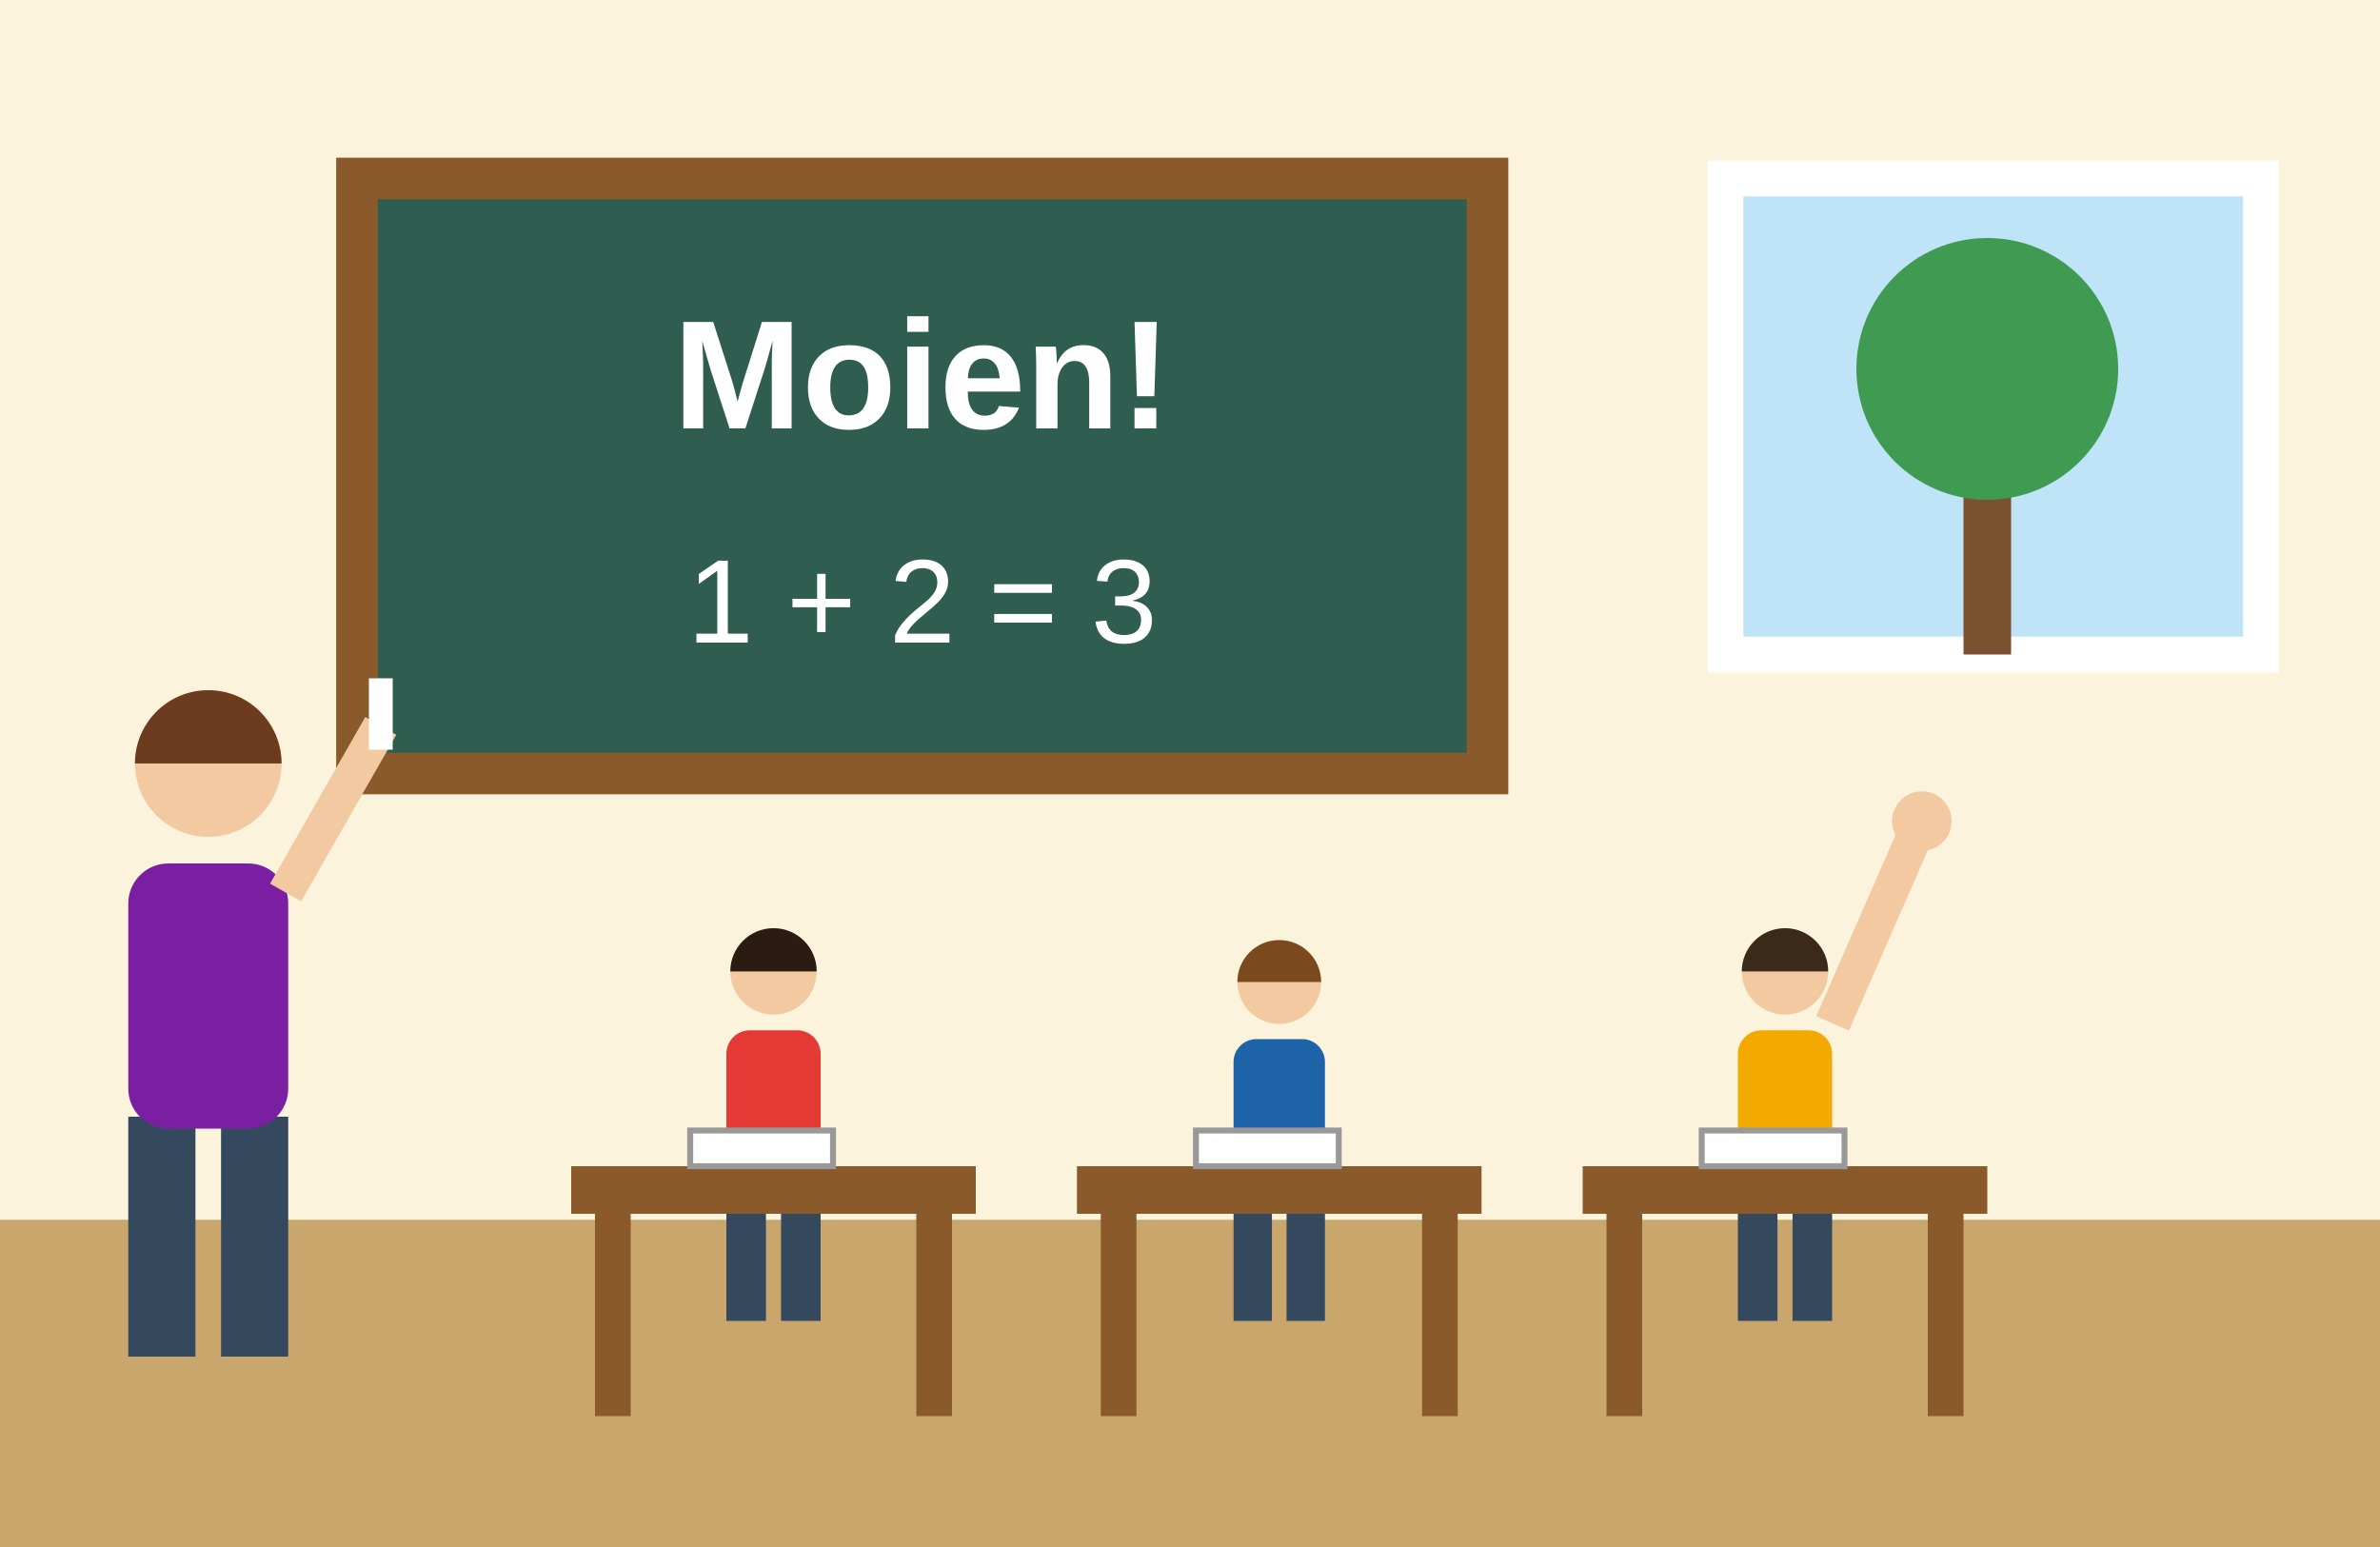
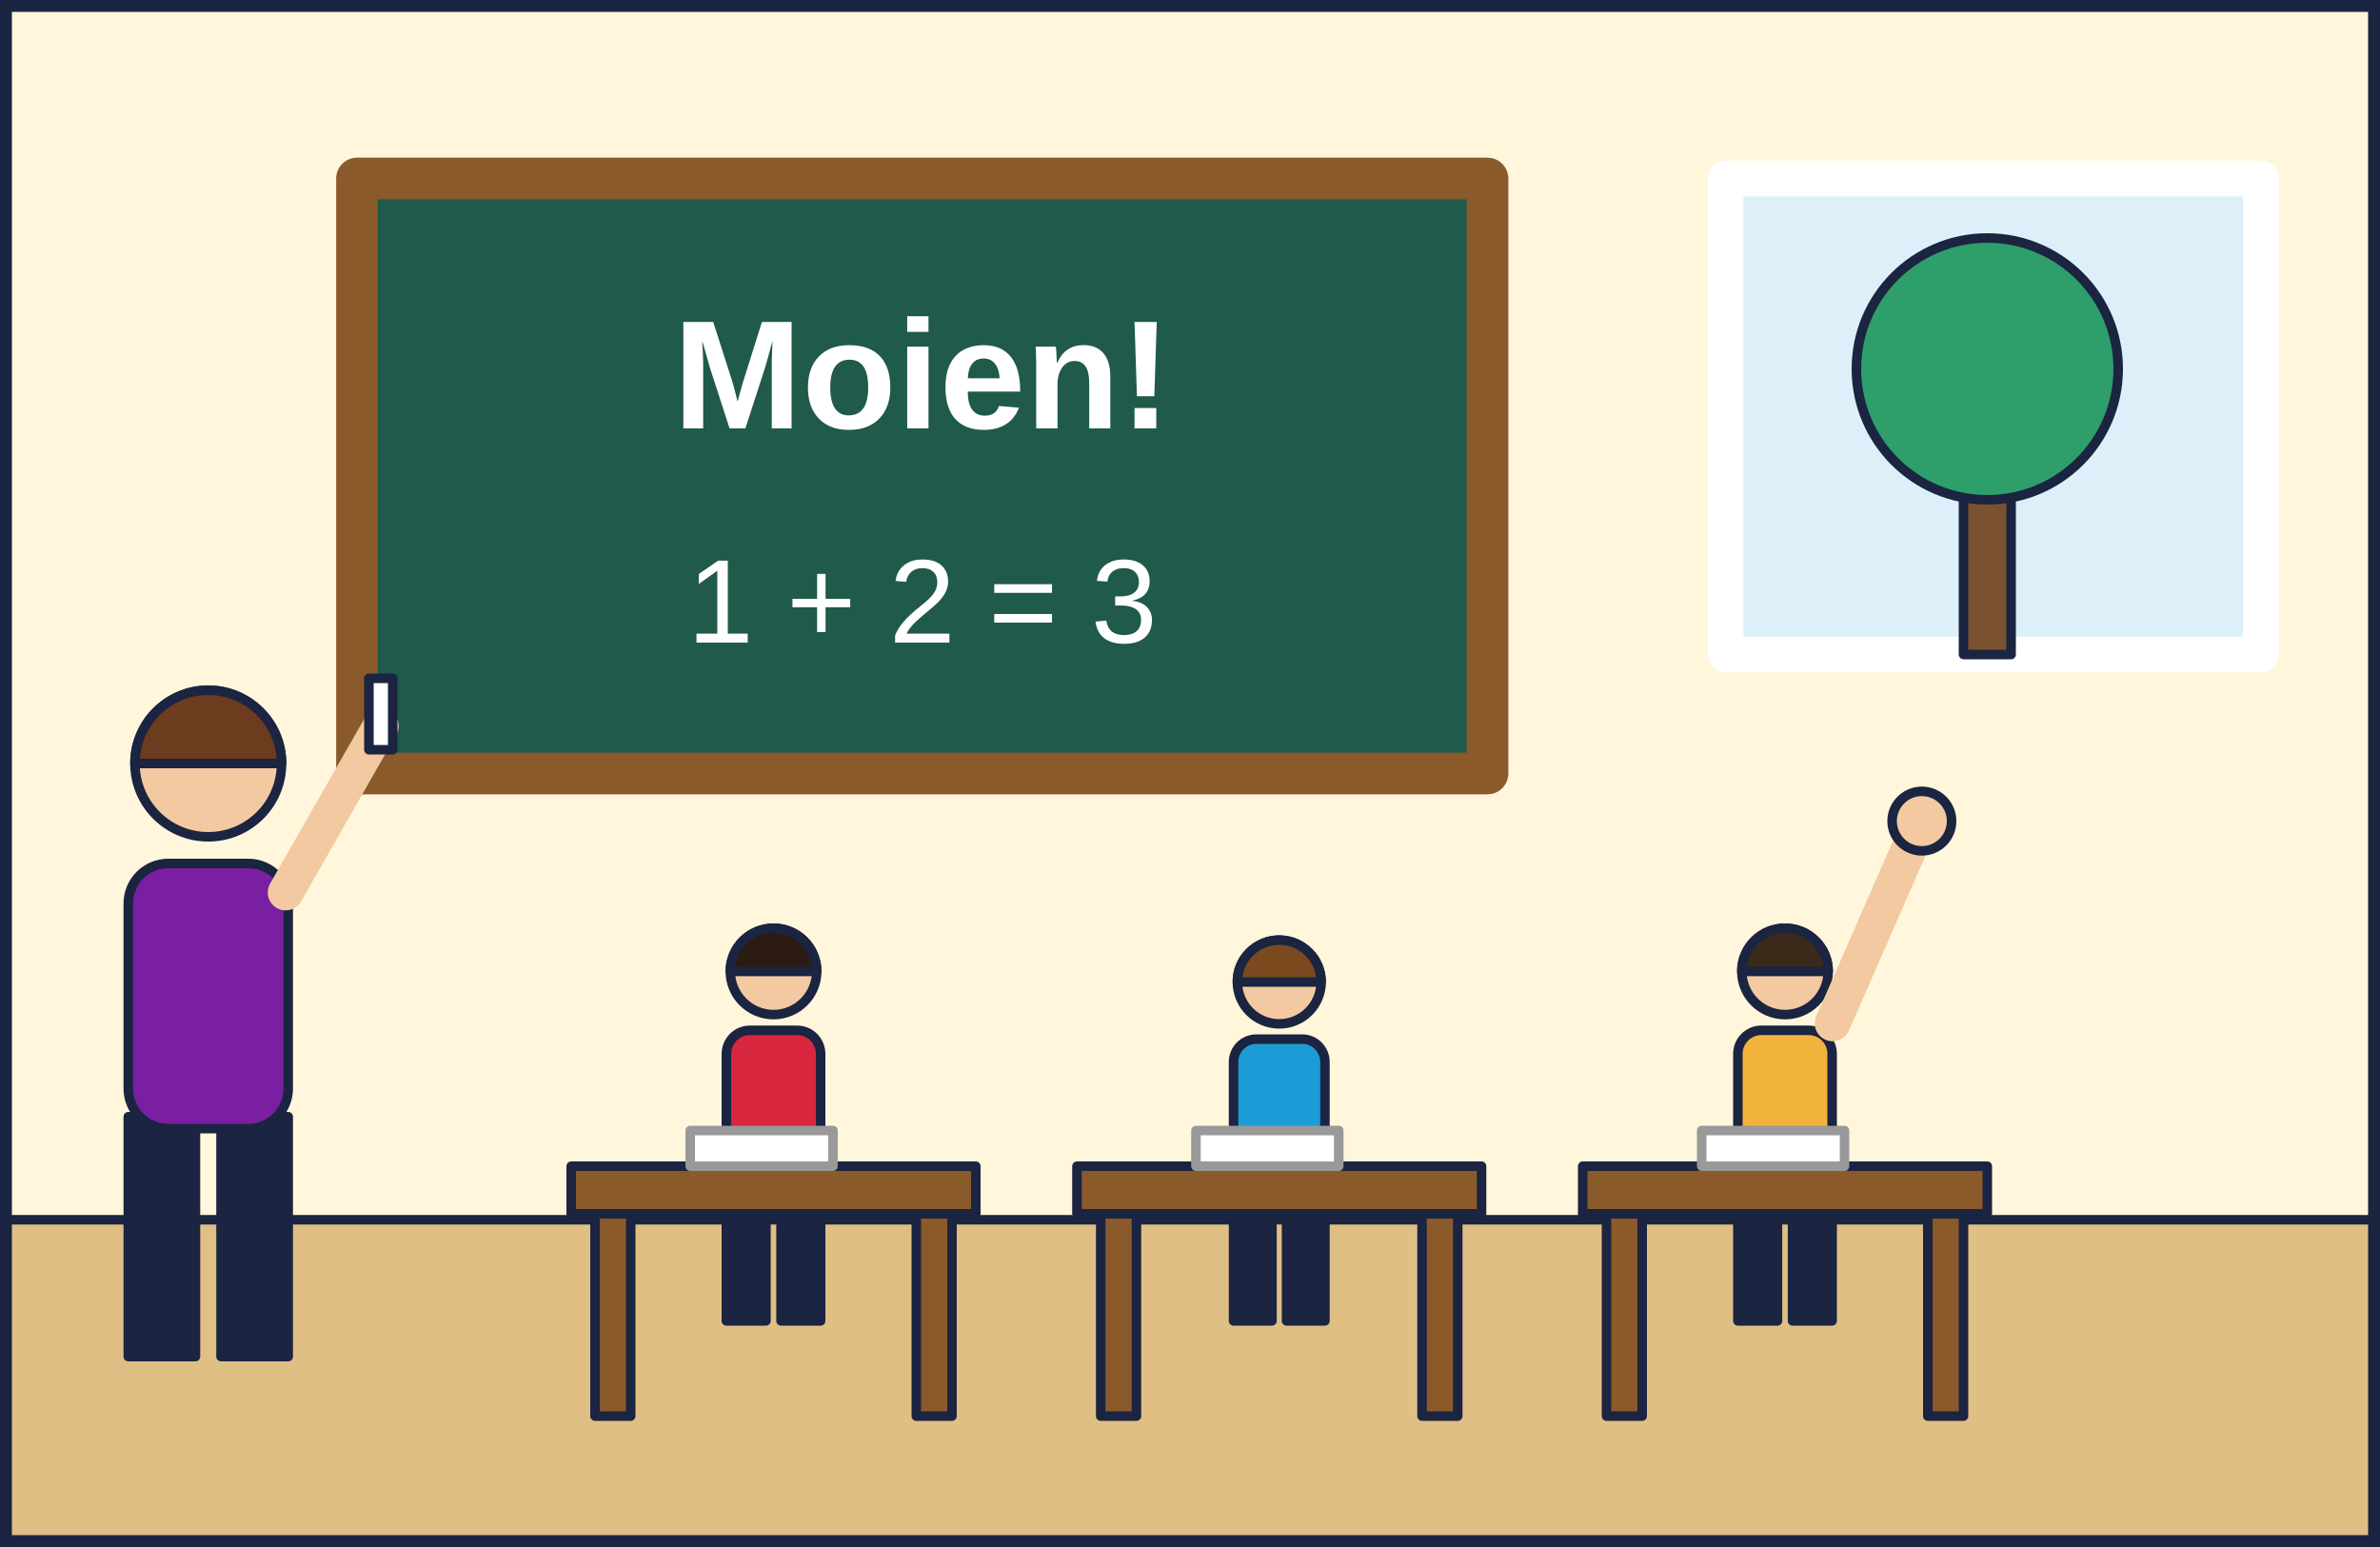
- <svg xmlns="http://www.w3.org/2000/svg" viewBox="0 0 400 260" role="img" aria-label="An der Schoul">
-   <rect width="400" height="260" fill="#fbf3dc" />
-   <rect y="205" width="400" height="55" fill="#c9a66b" />
-   <rect x="290" y="30" width="90" height="80" fill="#bfe3f7" stroke="#fff" stroke-width="6" />
-   <rect x="330" y="72" width="8" height="38" fill="#7a5230" />
-   <circle cx="334" cy="62" r="22" fill="#3f9b52" />
-   <rect x="60" y="30" width="190" height="100" fill="#2f5d50" stroke="#8a5a2b" stroke-width="7" />
-   <text x="155" y="72" font-family="Arial" font-size="26" font-weight="700" text-anchor="middle" fill="#fff">Moien!</text>
-   <text x="155" y="108" font-family="Arial" font-size="20" text-anchor="middle" fill="#fff">1 + 2 = 3</text>
-   <g>
-     <rect x="21.56" y="187.68" width="11.29" height="40.32" fill="#34495e" />
-     <rect x="37.15" y="187.68" width="11.29" height="40.32" fill="#34495e" />
-     <rect x="21.56" y="145.12" width="26.88" height="44.56" rx="6.72" fill="#7b1fa2" />
-     <circle cx="35" cy="128.32" r="12.32" fill="#f2c9a0" />
-     <path d="M22.68 128.32 a12.32 12.32 0 0 1 24.64 0 z" fill="#6d3b1e" />
+ <svg xmlns="http://www.w3.org/2000/svg" viewBox="0 0 400 260" role="img" aria-label="An der Schoul" data-style="luftpost">
+   <g stroke="#1B2440" stroke-width="1.6" stroke-linejoin="round" stroke-linecap="round">
+     <rect width="400" height="260" fill="#FFF6DC" />
+     <rect y="205" width="400" height="55" fill="#E0BF85" />
+     <rect x="290" y="30" width="90" height="80" fill="#DDF0F9" stroke="#fff" stroke-width="6" />
+     <rect x="330" y="72" width="8" height="38" fill="#7a5230" />
+     <circle cx="334" cy="62" r="22" fill="#2E9E6B" />
+     <rect x="60" y="30" width="190" height="100" fill="#1F5A4B" stroke="#8a5a2b" stroke-width="7" />
+     <text stroke="none" x="155" y="72" font-family="Arial" font-size="26" font-weight="700" text-anchor="middle" fill="#fff">Moien!</text>
+     <text stroke="none" x="155" y="108" font-family="Arial" font-size="20" text-anchor="middle" fill="#fff">1 + 2 = 3</text>
+     <g>
+       <rect x="21.56" y="187.68" width="11.29" height="40.32" fill="#1B2440" />
+       <rect x="37.15" y="187.68" width="11.29" height="40.32" fill="#1B2440" />
+       <rect x="21.56" y="145.12" width="26.88" height="44.56" rx="6.72" fill="#7b1fa2" />
+       <circle cx="35" cy="128.32" r="12.32" fill="#f2c9a0" />
+       <path d="M22.68 128.32 a12.32 12.32 0 0 1 24.64 0 z" fill="#6d3b1e" />
+     </g>
+     <line x1="48" y1="150" x2="64" y2="122" stroke="#f2c9a0" stroke-width="6" />
+     <rect x="62" y="114" width="4" height="12" fill="#fff" />
+     <g>
+       <rect x="122.08" y="198.24" width="6.653" height="23.76" fill="#1B2440" />
+       <rect x="131.267" y="198.24" width="6.653" height="23.76" fill="#1B2440" />
+       <rect x="122.08" y="173.16" width="15.84" height="27.08" rx="3.96" fill="#D7263D" />
+       <circle cx="130" cy="163.26" r="7.26" fill="#f2c9a0" />
+       <path d="M122.74 163.26 a7.26 7.26 0 0 1 14.52 0 z" fill="#2b1b12" />
+     </g>
+     <g>
+       <rect x="207.32" y="198.96" width="6.451" height="23.04" fill="#1B2440" />
+       <rect x="216.229" y="198.96" width="6.451" height="23.04" fill="#1B2440" />
+       <rect x="207.32" y="174.64" width="15.36" height="26.32" rx="3.84" fill="#1C9BD7" />
+       <circle cx="215" cy="165.04" r="7.04" fill="#f2c9a0" />
+       <path d="M207.96 165.04 a7.04 7.04 0 0 1 14.08 0 z" fill="#7a4a1e" />
+     </g>
+     <g>
+       <rect x="292.08" y="198.24" width="6.653" height="23.76" fill="#1B2440" />
+       <rect x="301.267" y="198.24" width="6.653" height="23.76" fill="#1B2440" />
+       <rect x="292.08" y="173.16" width="15.84" height="27.08" rx="3.96" fill="#F2B33D" />
+       <circle cx="300" cy="163.26" r="7.26" fill="#f2c9a0" />
+       <path d="M292.74 163.26 a7.26 7.26 0 0 1 14.52 0 z" fill="#3b2a1a" />
+     </g>
+     <line x1="308" y1="172" x2="322" y2="140" stroke="#f2c9a0" stroke-width="6" />
+     <circle cx="323" cy="138" r="5" fill="#f2c9a0" />
+     <rect x="96" y="196" width="68" height="8" fill="#8a5a2b" />
+     <rect x="100" y="204" width="6" height="34" fill="#8a5a2b" />
+     <rect x="154" y="204" width="6" height="34" fill="#8a5a2b" />
+     <rect x="116" y="190" width="24" height="6" fill="#fff" stroke="#999" />
+     <rect x="181" y="196" width="68" height="8" fill="#8a5a2b" />
+     <rect x="185" y="204" width="6" height="34" fill="#8a5a2b" />
+     <rect x="239" y="204" width="6" height="34" fill="#8a5a2b" />
+     <rect x="201" y="190" width="24" height="6" fill="#fff" stroke="#999" />
+     <rect x="266" y="196" width="68" height="8" fill="#8a5a2b" />
+     <rect x="270" y="204" width="6" height="34" fill="#8a5a2b" />
+     <rect x="324" y="204" width="6" height="34" fill="#8a5a2b" />
+     <rect x="286" y="190" width="24" height="6" fill="#fff" stroke="#999" />
  </g>
-   <line x1="48" y1="150" x2="64" y2="122" stroke="#f2c9a0" stroke-width="6" />
-   <rect x="62" y="114" width="4" height="12" fill="#fff" />
-   <g>
-     <rect x="122.08" y="198.24" width="6.653" height="23.76" fill="#34495e" />
-     <rect x="131.267" y="198.24" width="6.653" height="23.76" fill="#34495e" />
-     <rect x="122.08" y="173.16" width="15.84" height="27.08" rx="3.96" fill="#e53935" />
-     <circle cx="130" cy="163.26" r="7.26" fill="#f2c9a0" />
-     <path d="M122.74 163.26 a7.26 7.26 0 0 1 14.52 0 z" fill="#2b1b12" />
-   </g>
-   <g>
-     <rect x="207.32" y="198.96" width="6.451" height="23.04" fill="#34495e" />
-     <rect x="216.229" y="198.96" width="6.451" height="23.04" fill="#34495e" />
-     <rect x="207.32" y="174.64" width="15.36" height="26.32" rx="3.84" fill="#1e63a8" />
-     <circle cx="215" cy="165.04" r="7.04" fill="#f2c9a0" />
-     <path d="M207.96 165.04 a7.04 7.04 0 0 1 14.08 0 z" fill="#7a4a1e" />
-   </g>
-   <g>
-     <rect x="292.08" y="198.24" width="6.653" height="23.76" fill="#34495e" />
-     <rect x="301.267" y="198.24" width="6.653" height="23.76" fill="#34495e" />
-     <rect x="292.08" y="173.16" width="15.84" height="27.08" rx="3.96" fill="#f2a900" />
-     <circle cx="300" cy="163.26" r="7.26" fill="#f2c9a0" />
-     <path d="M292.74 163.26 a7.26 7.26 0 0 1 14.52 0 z" fill="#3b2a1a" />
-   </g>
-   <line x1="308" y1="172" x2="322" y2="140" stroke="#f2c9a0" stroke-width="6" />
-   <circle cx="323" cy="138" r="5" fill="#f2c9a0" />
-   <rect x="96" y="196" width="68" height="8" fill="#8a5a2b" />
-   <rect x="100" y="204" width="6" height="34" fill="#8a5a2b" />
-   <rect x="154" y="204" width="6" height="34" fill="#8a5a2b" />
-   <rect x="116" y="190" width="24" height="6" fill="#fff" stroke="#999" />
-   <rect x="181" y="196" width="68" height="8" fill="#8a5a2b" />
-   <rect x="185" y="204" width="6" height="34" fill="#8a5a2b" />
-   <rect x="239" y="204" width="6" height="34" fill="#8a5a2b" />
-   <rect x="201" y="190" width="24" height="6" fill="#fff" stroke="#999" />
-   <rect x="266" y="196" width="68" height="8" fill="#8a5a2b" />
-   <rect x="270" y="204" width="6" height="34" fill="#8a5a2b" />
-   <rect x="324" y="204" width="6" height="34" fill="#8a5a2b" />
-   <rect x="286" y="190" width="24" height="6" fill="#fff" stroke="#999" />
+   <rect x="1" y="1" width="398" height="258" fill="none" stroke="#1B2440" stroke-width="2" />
</svg>
